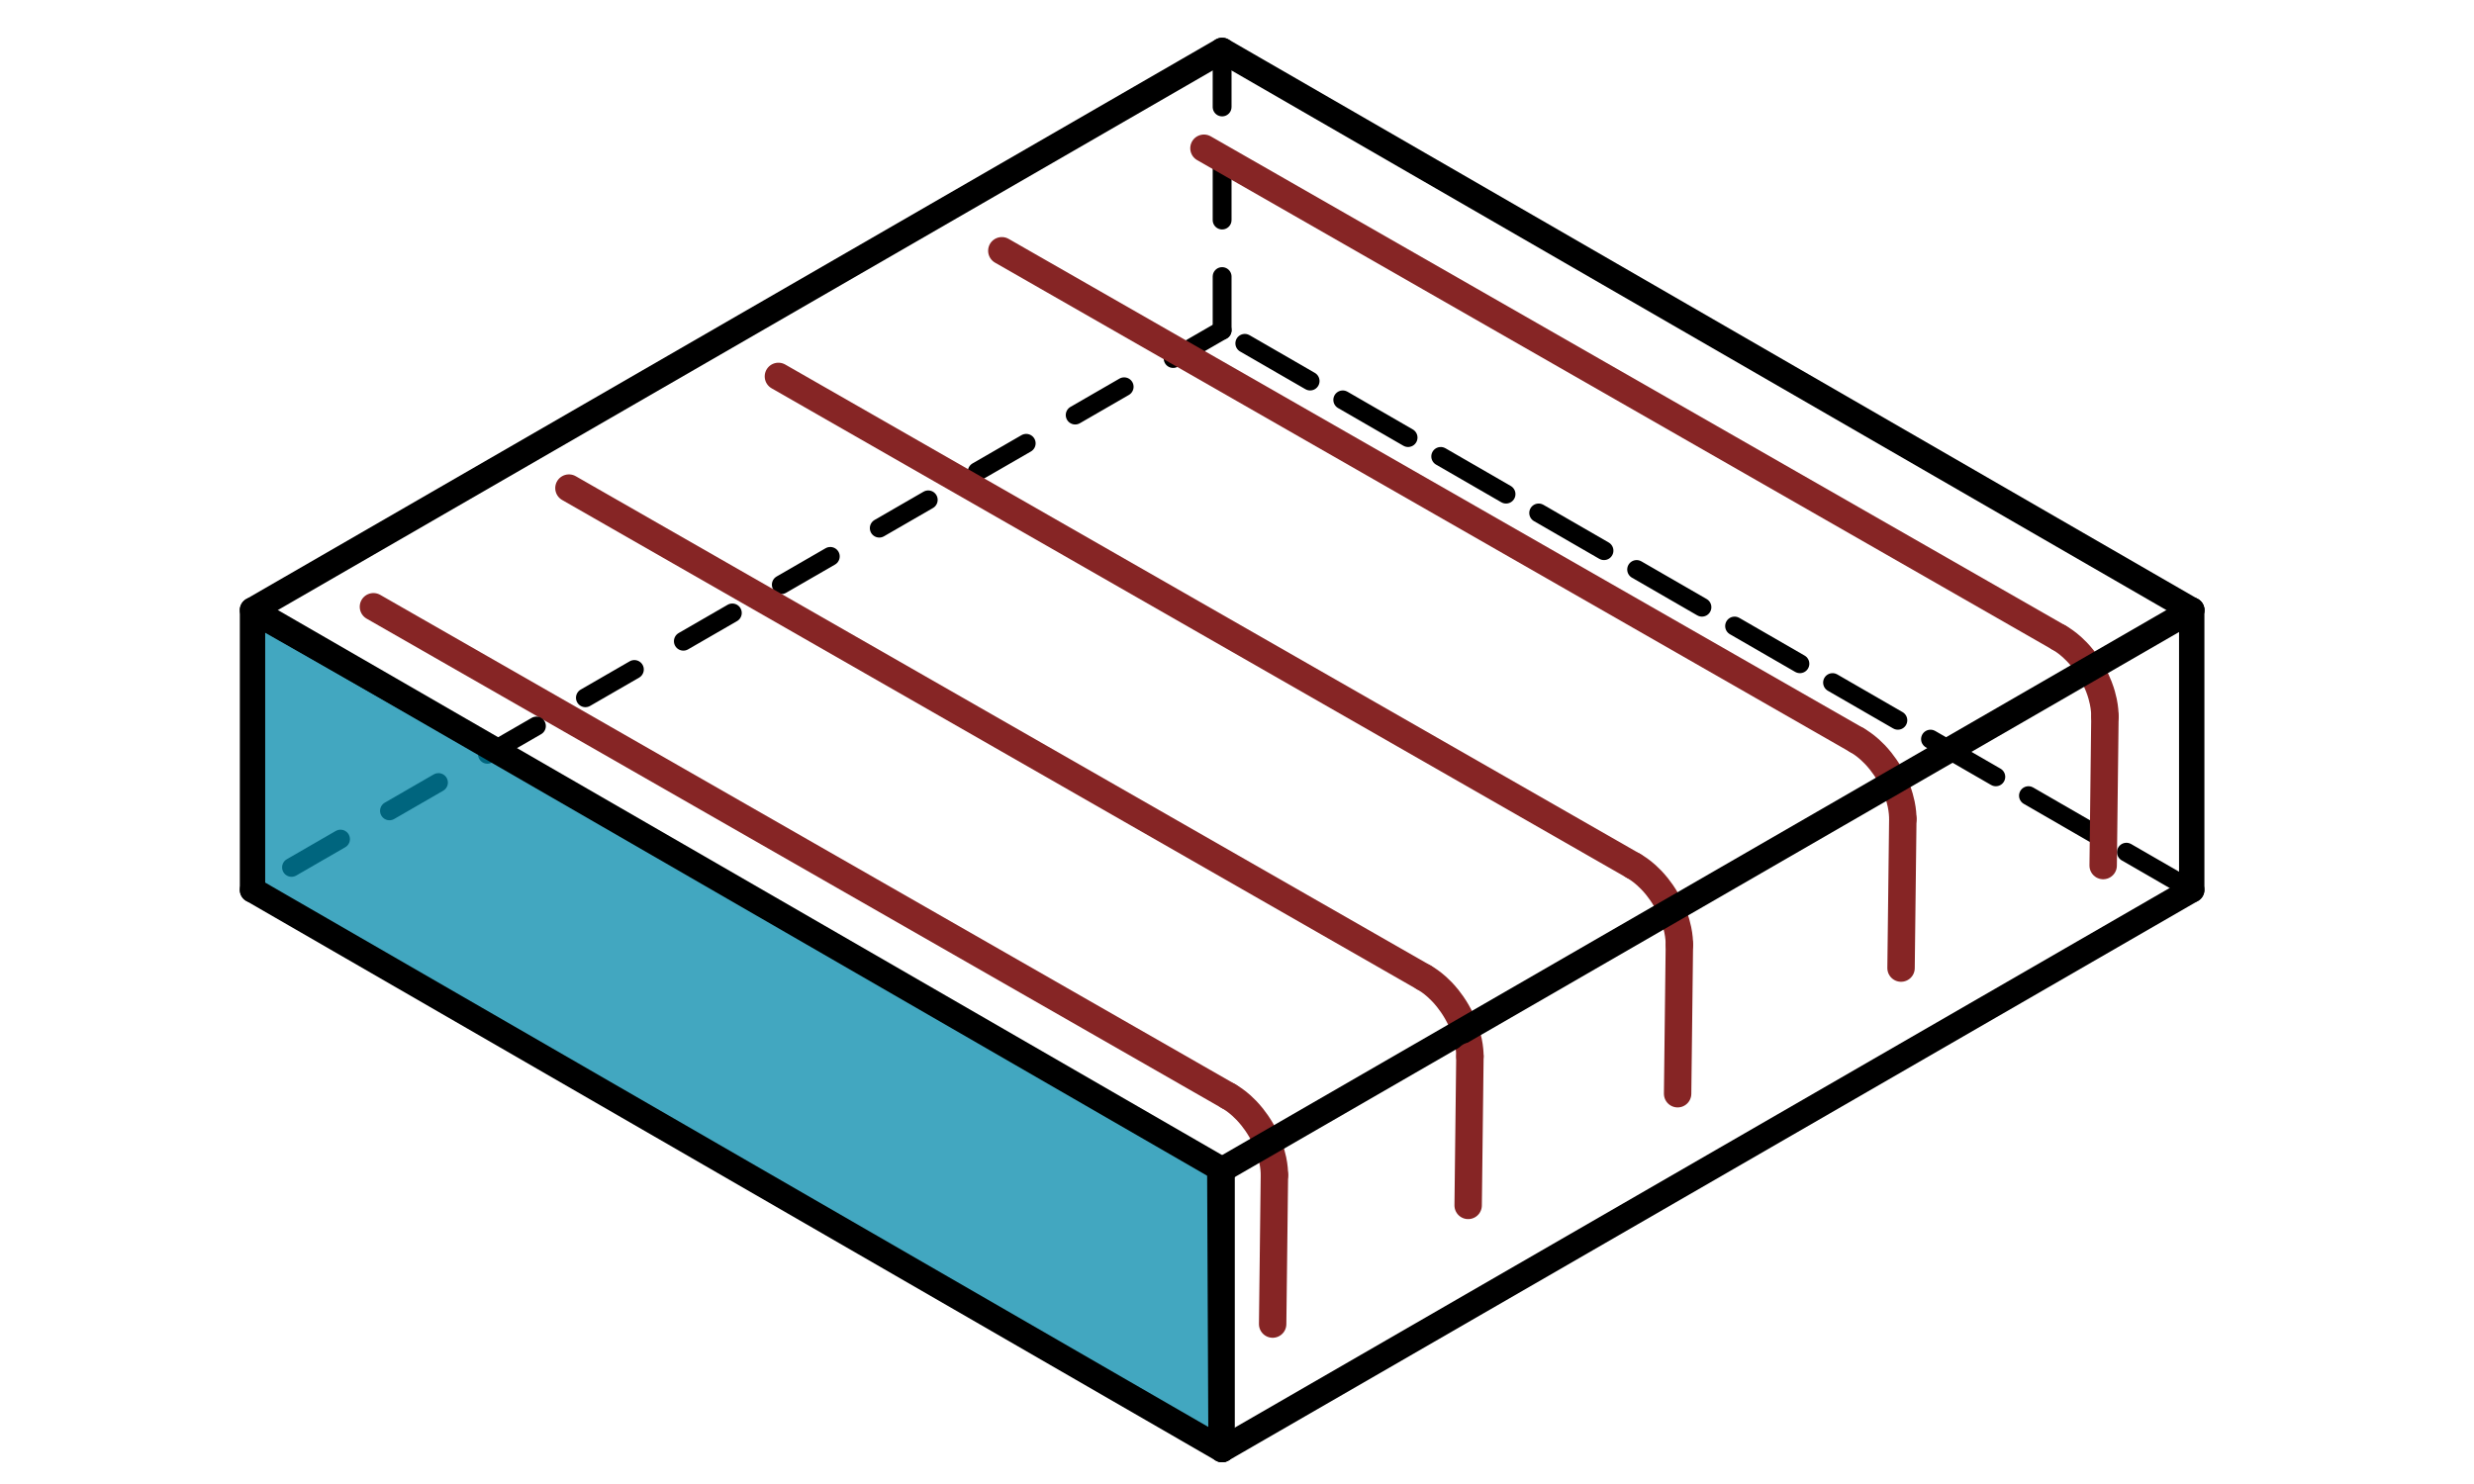
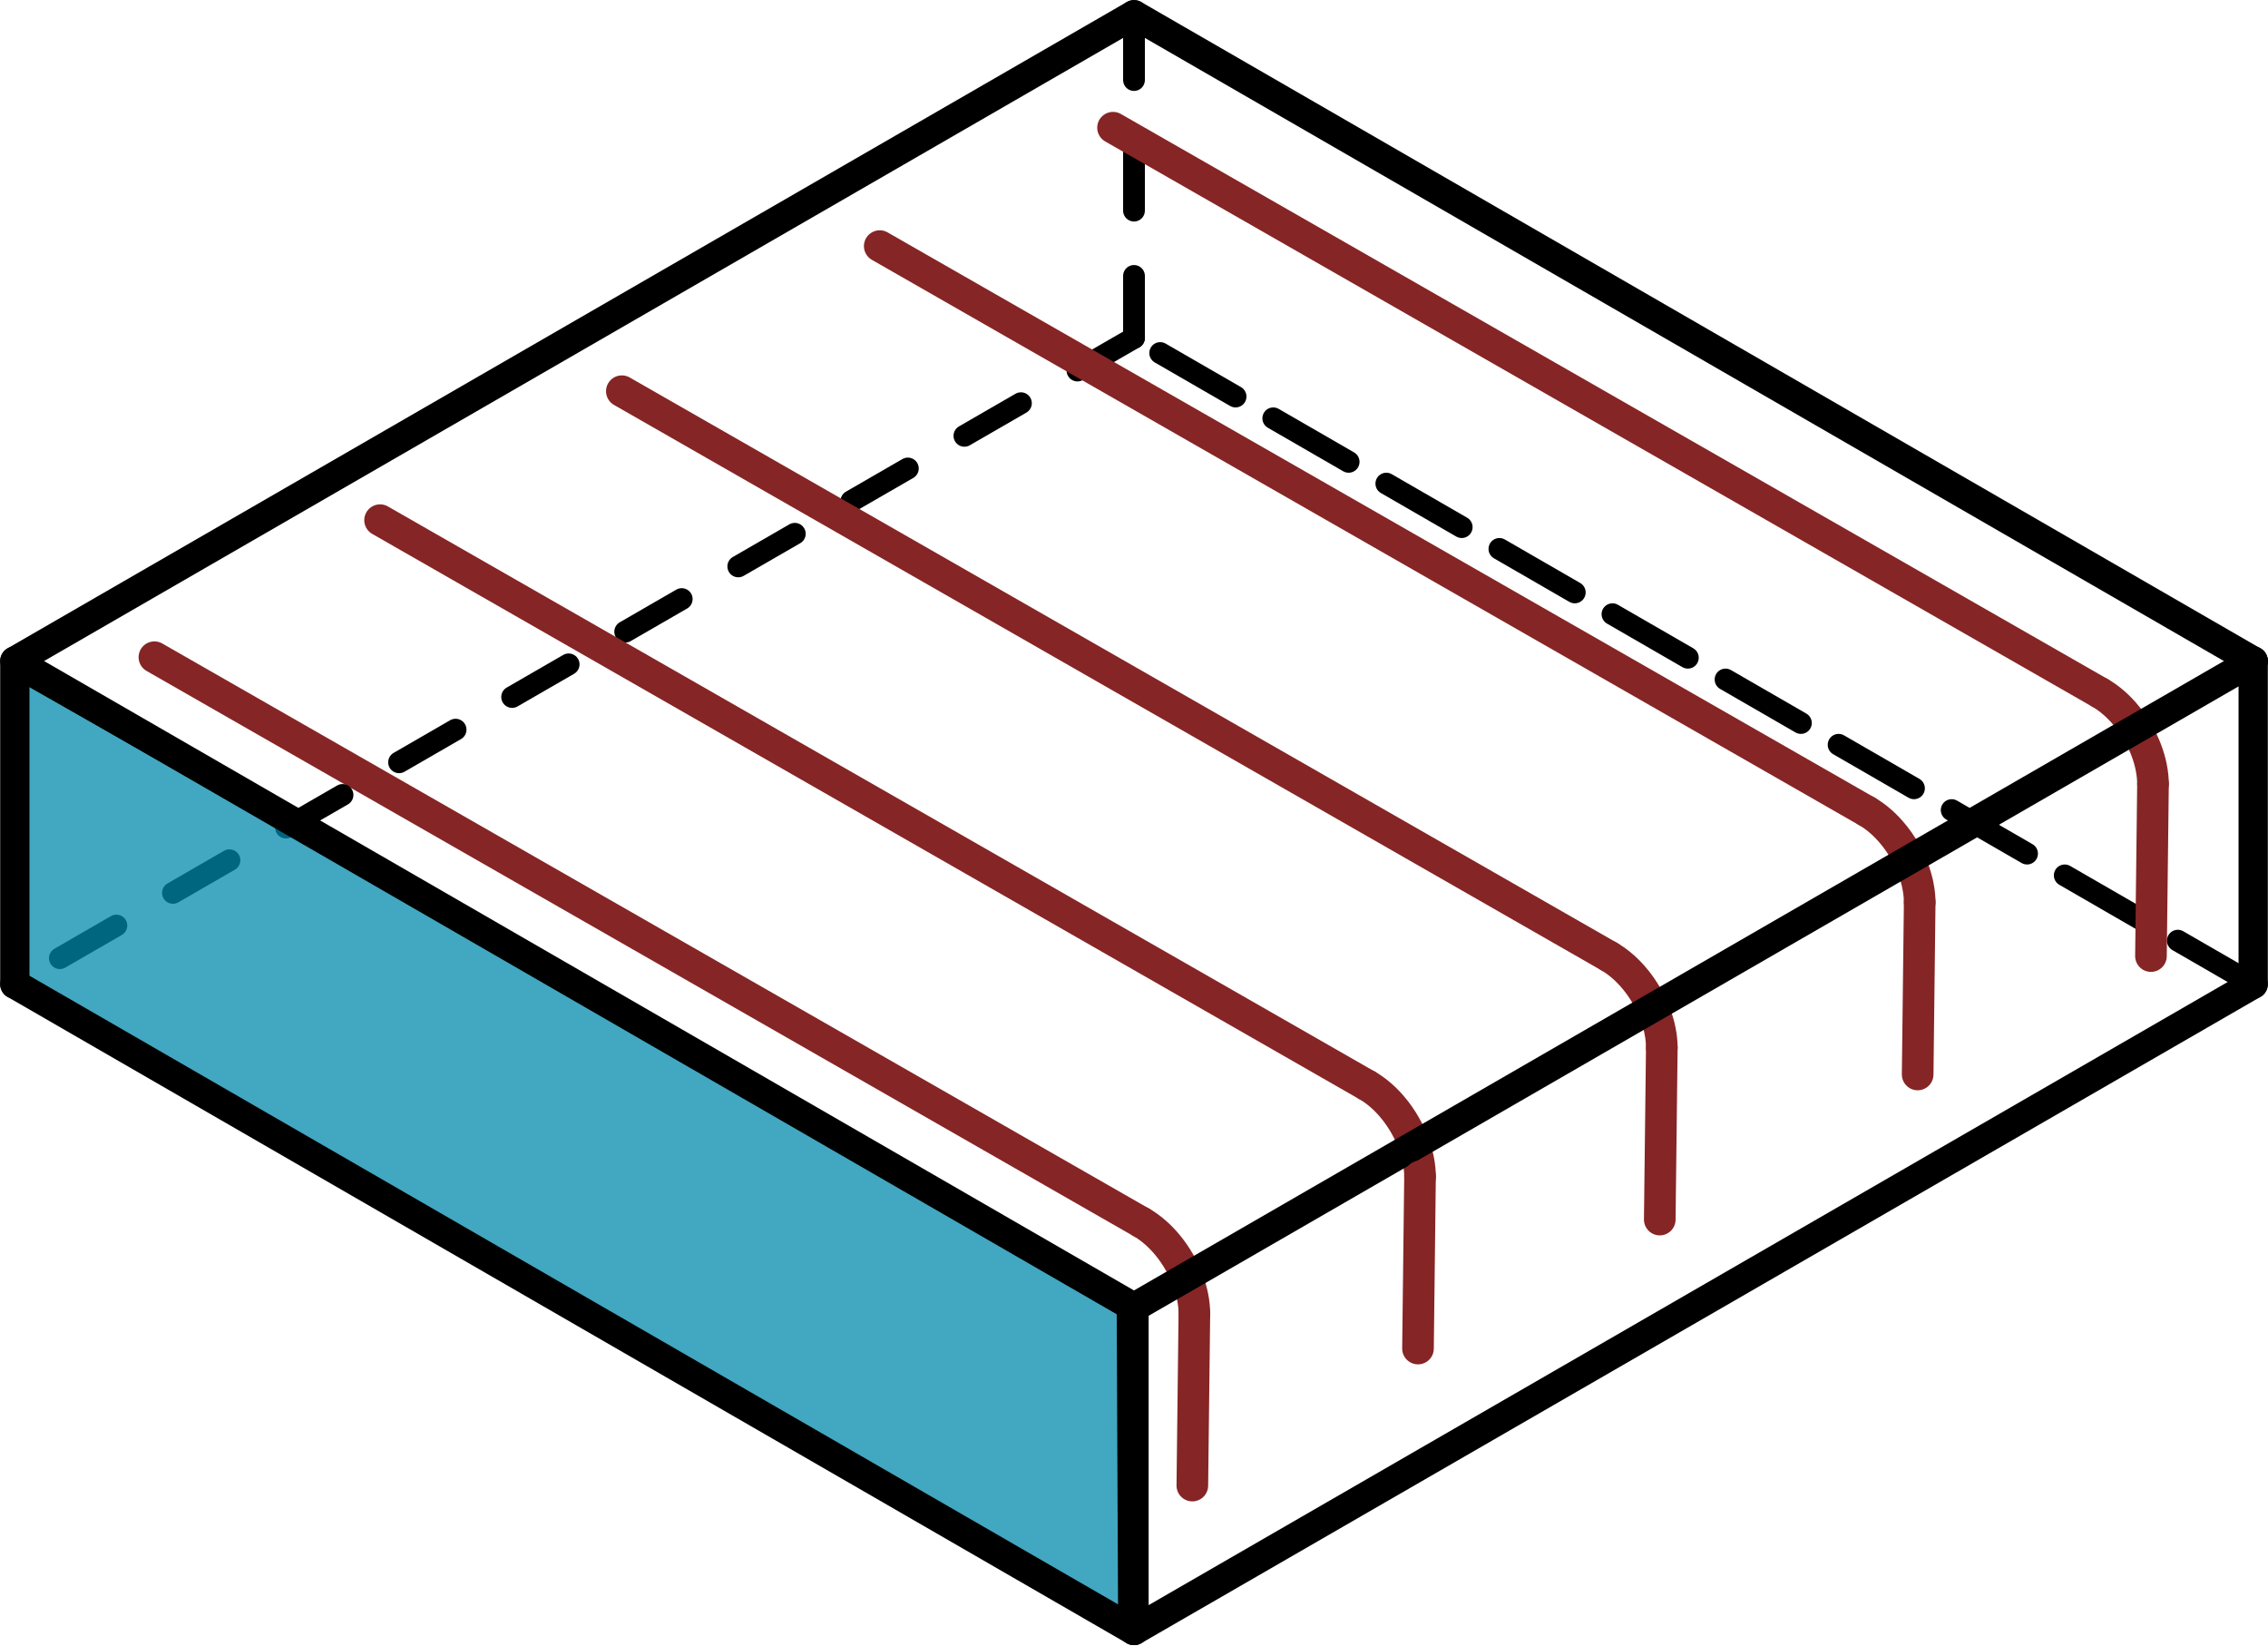
- <svg xmlns="http://www.w3.org/2000/svg" xmlns:xlink="http://www.w3.org/1999/xlink" width="200mm" height="120mm" viewBox="0 0 200 120" version="1.1" id="svg2">
+ <svg xmlns="http://www.w3.org/2000/svg" xmlns:xlink="http://www.w3.org/1999/xlink" width="79.375mm" height="57.571mm" viewBox="0 0 79.375 57.571" version="1.1" id="svg2">
  <defs id="defs847">
    <linearGradient x1="649.429" y1="807.466" x2="655.352" y2="485.909" id="defitem29" gradientUnits="userSpaceOnUse">
      <stop style="stop-color:#ffffff;stop-opacity:1;" offset="0" id="stop92" />
      <stop style="stop-color:#ffffff;stop-opacity:0.138;" offset="1" id="stop93" />
    </linearGradient>
    <linearGradient y2="485.909" x2="655.352" y1="807.466" x1="649.429" gradientUnits="userSpaceOnUse" id="linearGradient3448" xlink:href="#defitem29" />
    <radialGradient cx="1049.72" cy="345.56" r="1202.15" fx="1049.72" fy="345.56" id="defitem28" gradientUnits="userSpaceOnUse">
      <stop style="stop-color:#ffffff;stop-opacity:1;" offset="0" id="stop89" />
      <stop style="stop-color:#a8a8a8;stop-opacity:1;" offset="1" id="stop90" />
    </radialGradient>
    <radialGradient r="1202.15" fy="64.845" fx="1089.4" cy="64.845" cx="1092.705" gradientUnits="userSpaceOnUse" id="radialGradient3446" xlink:href="#defitem28" />
    <linearGradient x1="287.5" y1="636.707" x2="980" y2="636.707" id="defitem30" gradientUnits="userSpaceOnUse">
      <stop style="stop-color:#464646;stop-opacity:1;" offset="0" id="stop95" />
      <stop style="stop-color:#c2c2c2;stop-opacity:1;" offset="1" id="stop96" />
    </linearGradient>
    <linearGradient y2="636.707" x2="980" y1="636.707" x1="287.5" gradientTransform="matrix(1,0,0,1.016038,0,-11.73855)" gradientUnits="userSpaceOnUse" id="linearGradient3444" xlink:href="#defitem30" />
    <linearGradient x1="921.091" y1="403.188" x2="985.982" y2="317.447" id="defitem27" gradientUnits="userSpaceOnUse">
      <stop style="stop-color:#7e7e7e;stop-opacity:1;" offset="0" id="stop86" />
      <stop style="stop-color:#e5e5e5;stop-opacity:1;" offset="1" id="stop87" />
    </linearGradient>
    <linearGradient y2="317.447" x2="985.982" y1="403.188" x1="921.091" gradientUnits="userSpaceOnUse" id="linearGradient3442" xlink:href="#defitem27" />
    <linearGradient x1="530.761" y1="346.304" x2="293.37" y2="360.275" id="defitem26" gradientUnits="userSpaceOnUse">
      <stop style="stop-color:#5f5f5f;stop-opacity:1;" offset="0" id="stop83" />
      <stop style="stop-color:#e5e5e5;stop-opacity:1;" offset="1" id="stop84" />
    </linearGradient>
    <linearGradient y2="360.275" x2="293.37" y1="346.304" x1="530.761" gradientUnits="userSpaceOnUse" id="linearGradient3440" xlink:href="#defitem26" />
    <linearGradient x1="164.013" y1="412.919" x2="308.75" y2="337.61" id="defitem25" gradientUnits="userSpaceOnUse">
      <stop style="stop-color:#ffffff;stop-opacity:1;" offset="0" id="stop80" />
      <stop style="stop-color:#bfbfbf;stop-opacity:1;" offset="1" id="stop81" />
    </linearGradient>
    <linearGradient y2="337.61" x2="308.75" y1="412.919" x1="164.013" gradientUnits="userSpaceOnUse" id="linearGradient3438" xlink:href="#defitem25" />
    <linearGradient x1="1094.25" y1="270.854" x2="992.489" y2="380.472" id="defitem24" gradientUnits="userSpaceOnUse">
      <stop style="stop-color:#6a6a6a;stop-opacity:1;" offset="0" id="stop77" />
      <stop style="stop-color:#e6e6e6;stop-opacity:1;" offset="1" id="stop78" />
    </linearGradient>
    <linearGradient y2="380.472" x2="992.489" y1="270.854" x1="1094.25" gradientUnits="userSpaceOnUse" id="linearGradient3436" xlink:href="#defitem24" />
    <linearGradient x1="1170.91" y1="476.465" x2="1049.84" y2="549.378" id="defitem23" gradientUnits="userSpaceOnUse">
      <stop style="stop-color:#5f5f5f;stop-opacity:1;" offset="0" id="stop74" />
      <stop style="stop-color:#ebebeb;stop-opacity:1;" offset="1" id="stop75" />
    </linearGradient>
    <linearGradient y2="549.378" x2="1049.84" y1="476.465" x1="1170.91" gradientUnits="userSpaceOnUse" id="linearGradient3434" xlink:href="#defitem23" />
    <linearGradient x1="783.716" y1="105.486" x2="576.149" y2="313.276" id="defitem22" gradientUnits="userSpaceOnUse">
      <stop style="stop-color:#5a5a5a;stop-opacity:1;" offset="0" id="stop71" />
      <stop style="stop-color:#c7c7c7;stop-opacity:1;" offset="1" id="stop72" />
    </linearGradient>
    <linearGradient y2="313.276" x2="576.149" y1="105.486" x1="783.716" gradientUnits="userSpaceOnUse" id="linearGradient3432" xlink:href="#defitem22" />
    <linearGradient x1="280.044" y1="418.698" x2="128.055" y2="484.716" id="defitem21" gradientUnits="userSpaceOnUse">
      <stop style="stop-color:#666666;stop-opacity:1;" offset="0" id="stop68" />
      <stop style="stop-color:#d8d8d8;stop-opacity:1;" offset="1" id="stop69" />
    </linearGradient>
    <linearGradient y2="484.716" x2="128.055" y1="418.698" x1="280.044" gradientUnits="userSpaceOnUse" id="linearGradient3430" xlink:href="#defitem21" />
    <linearGradient x1="129.687" y1="636.954" x2="220" y2="584.41" id="defitem20" gradientUnits="userSpaceOnUse">
      <stop style="stop-color:#ffffff;stop-opacity:1;" offset="0" id="stop65" />
      <stop style="stop-color:#bbbbbb;stop-opacity:1;" offset="1" id="stop66" />
    </linearGradient>
    <linearGradient y2="584.41" x2="220" y1="636.954" x1="129.687" gradientUnits="userSpaceOnUse" id="linearGradient3428" xlink:href="#defitem20" />
    <linearGradient x1="1048.72" y1="629.028" x2="1127.98" y2="583.753" id="defitem19" gradientUnits="userSpaceOnUse">
      <stop style="stop-color:#5e5e5e;stop-opacity:1;" offset="0" id="stop62" />
      <stop style="stop-color:#ededed;stop-opacity:1;" offset="1" id="stop63" />
    </linearGradient>
    <linearGradient y2="583.753" x2="1127.98" y1="629.028" x1="1048.72" gradientUnits="userSpaceOnUse" id="linearGradient3426" xlink:href="#defitem19" />
    <linearGradient x1="370.022" y1="387.273" x2="581.324" y2="291.977" id="defitem18" gradientUnits="userSpaceOnUse">
      <stop style="stop-color:#636363;stop-opacity:1;" offset="0" id="stop59" />
      <stop style="stop-color:#d6d6d6;stop-opacity:1;" offset="1" id="stop60" />
    </linearGradient>
    <linearGradient y2="291.977" x2="581.324" y1="387.273" x1="370.022" gradientUnits="userSpaceOnUse" id="linearGradient3424" xlink:href="#defitem18" />
    <linearGradient x1="732.156" y1="351.939" x2="909.594" y2="351.939" id="defitem17" gradientUnits="userSpaceOnUse">
      <stop style="stop-color:#676767;stop-opacity:1;" offset="0" id="stop56" />
      <stop style="stop-color:#d3d3d3;stop-opacity:1;" offset="1" id="stop57" />
    </linearGradient>
    <linearGradient y2="351.939" x2="909.594" y1="351.939" x1="732.156" gradientUnits="userSpaceOnUse" id="linearGradient3422" xlink:href="#defitem17" />
    <linearGradient x1="1014.43" y1="494.713" x2="1073.01" y2="494.713" id="defitem16" gradientUnits="userSpaceOnUse">
      <stop style="stop-color:#666666;stop-opacity:1;" offset="0" id="stop53" />
      <stop style="stop-color:#dcdcdc;stop-opacity:1;" offset="1" id="stop54" />
    </linearGradient>
    <linearGradient y2="494.713" x2="1073.01" y1="494.713" x1="1014.43" gradientUnits="userSpaceOnUse" id="linearGradient3420" xlink:href="#defitem16" />
    <linearGradient x1="272.592" y1="452.388" x2="193.277" y2="516.37" id="defitem15" gradientUnits="userSpaceOnUse">
      <stop style="stop-color:#6e6e6e;stop-opacity:1;" offset="0" id="stop50" />
      <stop style="stop-color:#d8d8d8;stop-opacity:1;" offset="1" id="stop51" />
    </linearGradient>
    <linearGradient y2="516.37" x2="193.277" y1="452.388" x1="272.592" gradientUnits="userSpaceOnUse" id="linearGradient3418" xlink:href="#defitem15" />
    <radialGradient cx="1037.22" cy="211.088" r="1164.28" fx="1037.22" fy="211.088" id="defitem14" gradientUnits="userSpaceOnUse">
      <stop style="stop-color:#ffffff;stop-opacity:1;" offset="0" id="stop47" />
      <stop style="stop-color:#aaaaaa;stop-opacity:1;" offset="1" id="stop48" />
    </radialGradient>
    <radialGradient r="1164.28" fy="211.088" fx="1037.22" cy="211.088" cx="1037.22" gradientUnits="userSpaceOnUse" id="radialGradient3416" xlink:href="#defitem14" />
    <linearGradient x1="342.65" y1="732.129" x2="379.241" y2="686.83" id="defitem13" gradientUnits="userSpaceOnUse">
      <stop style="stop-color:#ffffff;stop-opacity:1;" offset="0" id="stop44" />
      <stop style="stop-color:#989898;stop-opacity:1;" offset="1" id="stop45" />
    </linearGradient>
    <linearGradient y2="686.83" x2="379.241" y1="732.129" x1="342.65" gradientUnits="userSpaceOnUse" id="linearGradient3414" xlink:href="#defitem13" />
    <radialGradient cx="632.781" cy="484.409" r="540.279" fx="632.781" fy="484.409" id="defitem12" gradientUnits="userSpaceOnUse">
      <stop style="stop-color:#ffffff;stop-opacity:1;" offset="0" id="stop41" />
      <stop style="stop-color:#ededed;stop-opacity:1;" offset="1" id="stop42" />
    </radialGradient>
    <radialGradient r="540.279" fy="484.409" fx="632.781" cy="484.409" cx="632.781" gradientUnits="userSpaceOnUse" id="radialGradient3412" xlink:href="#defitem12" />
    <linearGradient id="linearGradient3682">
      <stop id="stop3684" offset="0" style="stop-color:#ff6d0f;stop-opacity:1;" />
      <stop id="stop3686" offset="1" style="stop-color:#ff1000;stop-opacity:1;" />
    </linearGradient>
    <linearGradient id="linearGradient3864">
      <stop style="stop-color:#71b2f8;stop-opacity:1;" offset="0" id="stop3866" />
      <stop style="stop-color:#002795;stop-opacity:1;" offset="1" id="stop3868" />
    </linearGradient>
  </defs>
-   <g id="g4" style="fill:none;stroke:#000000;stroke-width:0.35;stroke-linecap:butt;stroke-linejoin:miter" transform="matrix(1.10758,0,0,1.10758,-13.93848,-201.3762)" />
-   <g id="g452" style="fill:none;stroke:#000000;stroke-width:0.13;stroke-linecap:butt;stroke-linejoin:miter" transform="matrix(1.10758,0,0,1.10758,-13.93848,-201.3762)" />
-   <g id="Ortho_-1_-1" transform="matrix(0.05542611,0.09600082,-0.09600082,0.05542611,137.9889,83.27312)">
-     <path d="m -52.801,-365.64 c -1.195,-0.685 -2.554,-1.396 -4.173,-2.135 -1.624,-0.74 -3.507,-1.508 -5.869,-2.294 -1.383,-0.458 -2.934,-0.919 -4.75,-1.373 -1.819,-0.452 -3.901,-0.898 -6.421,-1.288 -1.595,-0.244 -3.365,-0.467 -5.349,-0.63 -1.977,-0.163 -4.169,-0.265 -6.412,-0.265 -2.179,-0.003 -4.345,0.091 -6.313,0.248 -1.977,0.156 -3.755,0.375 -5.357,0.615 -2.517,0.381 -4.605,0.82 -6.43,1.265 -1.822,0.449 -3.38,0.904 -4.77,1.357 -2.581,0.844 -4.599,1.671 -6.326,2.462 -1.721,0.792 -3.15,1.549 -4.399,2.277" id="path557-62-7" style="fill:none;stroke:#862525;stroke-width:19.983;stroke-linecap:round;stroke-linejoin:miter;stroke-miterlimit:4;stroke-dasharray:none;stroke-dashoffset:0;stroke-opacity:1" />
-     <path id="path561-9-3-5" d="M -132.54,326.36 -753.49,687.877" style="fill:none;stroke:#862525;stroke-width:19.983;stroke-linecap:round;stroke-linejoin:miter;stroke-miterlimit:4;stroke-dasharray:none;stroke-dashoffset:0;stroke-opacity:1" />
-     <path id="path553-5-6-3" d="M 27.544,381.595 -65.971,326.118" style="fill:none;stroke:#862525;stroke-width:19.983;stroke-linecap:round;stroke-linejoin:miter;stroke-miterlimit:4;stroke-dasharray:none;stroke-dashoffset:0;stroke-opacity:1" />
-     <path d="m -65.971,326.118 c -1.195,-0.684 -2.554,-1.396 -4.173,-2.135 -1.624,-0.74 -3.507,-1.508 -5.869,-2.294 -1.383,-0.458 -2.934,-0.919 -4.75,-1.373 -1.819,-0.452 -3.901,-0.898 -6.421,-1.288 -1.595,-0.244 -3.365,-0.467 -5.349,-0.63 -1.977,-0.163 -4.169,-0.265 -6.412,-0.265 -2.179,-0.003 -4.345,0.091 -6.313,0.248 -1.976,0.156 -3.755,0.375 -5.357,0.615 -2.517,0.381 -4.605,0.82 -6.43,1.265 -1.822,0.449 -3.38,0.904 -4.77,1.357 -2.581,0.844 -4.599,1.671 -6.326,2.462 -1.721,0.792 -3.15,1.549 -4.399,2.277" id="path557-62-7-5" style="fill:none;stroke:#862525;stroke-width:19.983;stroke-linecap:round;stroke-linejoin:miter;stroke-miterlimit:4;stroke-dasharray:none;stroke-dashoffset:0;stroke-opacity:1" />
-     <path d="m -63.826,-13.659 c -1.195,-0.684 -2.554,-1.396 -4.173,-2.135 -1.624,-0.74 -3.507,-1.508 -5.869,-2.294 -1.383,-0.458 -2.934,-0.919 -4.75,-1.373 -1.819,-0.452 -3.901,-0.898 -6.421,-1.288 -1.595,-0.244 -3.365,-0.467 -5.349,-0.63 -1.977,-0.163 -4.169,-0.265 -6.412,-0.265 -2.179,-0.003 -4.345,0.091 -6.313,0.248 -1.976,0.156 -3.755,0.375 -5.357,0.615 -2.517,0.381 -4.605,0.82 -6.43,1.265 -1.822,0.449 -3.38,0.904 -4.77,1.357 -2.581,0.844 -4.599,1.671 -6.326,2.462 -1.721,0.792 -3.15,1.549 -4.399,2.277" id="path557-62-7-0" style="fill:none;stroke:#862525;stroke-width:19.983;stroke-linecap:round;stroke-linejoin:miter;stroke-miterlimit:4;stroke-dasharray:none;stroke-dashoffset:0;stroke-opacity:1" />
-     <path d="m -61.731,-200.596 c -1.195,-0.684 -2.554,-1.396 -4.173,-2.135 -1.624,-0.74 -3.507,-1.508 -5.869,-2.294 -1.383,-0.458 -2.934,-0.919 -4.75,-1.373 -1.819,-0.452 -3.901,-0.898 -6.421,-1.288 -1.595,-0.244 -3.365,-0.467 -5.349,-0.63 -1.977,-0.163 -4.169,-0.265 -6.412,-0.265 -2.179,-0.003 -4.345,0.091 -6.313,0.248 -1.976,0.156 -3.755,0.375 -5.357,0.615 -2.517,0.381 -4.605,0.82 -6.43,1.265 -1.822,0.449 -3.38,0.904 -4.77,1.357 -2.581,0.844 -4.599,1.671 -6.326,2.462 -1.721,0.792 -3.15,1.549 -4.399,2.277" id="path557-62-7-06" style="fill:none;stroke:#862525;stroke-width:19.983;stroke-linecap:round;stroke-linejoin:miter;stroke-miterlimit:4;stroke-dasharray:none;stroke-dashoffset:0;stroke-opacity:1" />
-     <g transform="scale(1,-1)" id="g483" style="fill:none;stroke:#000000;stroke-width:12.5;stroke-linecap:butt;stroke-linejoin:miter;stroke-dasharray:0.2, 0.1">
-       <path id="path485" d="M 88.388,357.217 -618.718,-51.031" style="stroke-width:13.748;stroke-linecap:round;stroke-miterlimit:4;stroke-dasharray:54.992,27.496;stroke-dashoffset:0" />
-       <path id="path487" d="M -795.495,51.031 -618.718,-51.031" style="stroke-width:13.748;stroke-linecap:round;stroke-miterlimit:4;stroke-dasharray:41.244,41.244;stroke-dashoffset:0" />
-       <path id="path489" d="m -618.718,-51.031 0,-816.497" style="stroke-width:13.748;stroke-linecap:round;stroke-miterlimit:4;stroke-dasharray:41.244,41.244;stroke-dashoffset:0" />
+   <g id="g4" style="fill:none;stroke:#000000;stroke-width:0.35;stroke-linecap:butt;stroke-linejoin:miter" transform="matrix(1.10758,0,0,1.10758,-33.31314,-262.0594)" />
+   <g id="g452" style="fill:none;stroke:#000000;stroke-width:0.13;stroke-linecap:butt;stroke-linejoin:miter" transform="matrix(1.10758,0,0,1.10758,-33.31314,-262.0594)" />
+   <g id="Ortho_-1_-1" transform="matrix(0.05542611,0.09600082,-0.09600082,0.05542611,118.6143,22.58985)">
+     <g id="g9315" transform="matrix(0.4997036,0,0,0.4997036,-130.9395,542.5456)">
+       <path style="fill:none;stroke:#862525;stroke-width:19.983;stroke-linecap:round;stroke-linejoin:miter;stroke-miterlimit:4;stroke-dasharray:none;stroke-dashoffset:0;stroke-opacity:1" id="path557-62-7" d="m -52.801,-365.64 c -1.195,-0.685 -2.554,-1.396 -4.173,-2.135 -1.624,-0.74 -3.507,-1.508 -5.869,-2.294 -1.383,-0.458 -2.934,-0.919 -4.75,-1.373 -1.819,-0.452 -3.901,-0.898 -6.421,-1.288 -1.595,-0.244 -3.365,-0.467 -5.349,-0.63 -1.977,-0.163 -4.169,-0.265 -6.412,-0.265 -2.179,-0.003 -4.345,0.091 -6.313,0.248 -1.977,0.156 -3.755,0.375 -5.357,0.615 -2.517,0.381 -4.605,0.82 -6.43,1.265 -1.822,0.449 -3.38,0.904 -4.77,1.357 -2.581,0.844 -4.599,1.671 -6.326,2.462 -1.721,0.792 -3.15,1.549 -4.399,2.277" />
+       <path style="fill:none;stroke:#862525;stroke-width:19.983;stroke-linecap:round;stroke-linejoin:miter;stroke-miterlimit:4;stroke-dasharray:none;stroke-dashoffset:0;stroke-opacity:1" d="M -132.54,326.36 -753.49,687.877" id="path561-9-3-5" />
+       <path style="fill:none;stroke:#862525;stroke-width:19.983;stroke-linecap:round;stroke-linejoin:miter;stroke-miterlimit:4;stroke-dasharray:none;stroke-dashoffset:0;stroke-opacity:1" d="M 27.544,381.595 -65.971,326.118" id="path553-5-6-3" />
+       <path style="fill:none;stroke:#862525;stroke-width:19.983;stroke-linecap:round;stroke-linejoin:miter;stroke-miterlimit:4;stroke-dasharray:none;stroke-dashoffset:0;stroke-opacity:1" id="path557-62-7-5" d="m -65.971,326.118 c -1.195,-0.684 -2.554,-1.396 -4.173,-2.135 -1.624,-0.74 -3.507,-1.508 -5.869,-2.294 -1.383,-0.458 -2.934,-0.919 -4.75,-1.373 -1.819,-0.452 -3.901,-0.898 -6.421,-1.288 -1.595,-0.244 -3.365,-0.467 -5.349,-0.63 -1.977,-0.163 -4.169,-0.265 -6.412,-0.265 -2.179,-0.003 -4.345,0.091 -6.313,0.248 -1.976,0.156 -3.755,0.375 -5.357,0.615 -2.517,0.381 -4.605,0.82 -6.43,1.265 -1.822,0.449 -3.38,0.904 -4.77,1.357 -2.581,0.844 -4.599,1.671 -6.326,2.462 -1.721,0.792 -3.15,1.549 -4.399,2.277" />
+       <path style="fill:none;stroke:#862525;stroke-width:19.983;stroke-linecap:round;stroke-linejoin:miter;stroke-miterlimit:4;stroke-dasharray:none;stroke-dashoffset:0;stroke-opacity:1" id="path557-62-7-0" d="m -63.826,-13.659 c -1.195,-0.684 -2.554,-1.396 -4.173,-2.135 -1.624,-0.74 -3.507,-1.508 -5.869,-2.294 -1.383,-0.458 -2.934,-0.919 -4.75,-1.373 -1.819,-0.452 -3.901,-0.898 -6.421,-1.288 -1.595,-0.244 -3.365,-0.467 -5.349,-0.63 -1.977,-0.163 -4.169,-0.265 -6.412,-0.265 -2.179,-0.003 -4.345,0.091 -6.313,0.248 -1.976,0.156 -3.755,0.375 -5.357,0.615 -2.517,0.381 -4.605,0.82 -6.43,1.265 -1.822,0.449 -3.38,0.904 -4.77,1.357 -2.581,0.844 -4.599,1.671 -6.326,2.462 -1.721,0.792 -3.15,1.549 -4.399,2.277" />
+       <path style="fill:none;stroke:#862525;stroke-width:19.983;stroke-linecap:round;stroke-linejoin:miter;stroke-miterlimit:4;stroke-dasharray:none;stroke-dashoffset:0;stroke-opacity:1" id="path557-62-7-06" d="m -61.731,-200.596 c -1.195,-0.684 -2.554,-1.396 -4.173,-2.135 -1.624,-0.74 -3.507,-1.508 -5.869,-2.294 -1.383,-0.458 -2.934,-0.919 -4.75,-1.373 -1.819,-0.452 -3.901,-0.898 -6.421,-1.288 -1.595,-0.244 -3.365,-0.467 -5.349,-0.63 -1.977,-0.163 -4.169,-0.265 -6.412,-0.265 -2.179,-0.003 -4.345,0.091 -6.313,0.248 -1.976,0.156 -3.755,0.375 -5.357,0.615 -2.517,0.381 -4.605,0.82 -6.43,1.265 -1.822,0.449 -3.38,0.904 -4.77,1.357 -2.581,0.844 -4.599,1.671 -6.326,2.462 -1.721,0.792 -3.15,1.549 -4.399,2.277" />
+       <g style="fill:none;stroke:#000000;stroke-width:12.5;stroke-linecap:butt;stroke-linejoin:miter;stroke-dasharray:0.2, 0.1" id="g483" transform="scale(1,-1)">
+         <path style="stroke-width:13.748;stroke-linecap:round;stroke-miterlimit:4;stroke-dasharray:54.992, 27.496;stroke-dashoffset:0" d="M 88.388,357.217 -618.718,-51.031" id="path485" />
+         <path style="stroke-width:13.748;stroke-linecap:round;stroke-miterlimit:4;stroke-dasharray:41.244, 41.244;stroke-dashoffset:0" d="M -795.495,51.031 -618.718,-51.031" id="path487" />
+         <path style="stroke-width:13.748;stroke-linecap:round;stroke-miterlimit:4;stroke-dasharray:41.244, 41.244;stroke-dashoffset:0" d="M -618.718,-51.031 V -867.528" id="path489" />
+       </g>
+       <path id="path5114" d="M -786.346,770.107 -625.106,862.439 76.604,462.728 -94.864,364.765 Z" style="fill:#0088aa;fill-opacity:0.742;fill-rule:evenodd;stroke:#000000;stroke-width:2.352px;stroke-linecap:butt;stroke-linejoin:miter;stroke-opacity:1" />
+       <path style="fill:none;stroke:#862525;stroke-width:19.983;stroke-linecap:round;stroke-linejoin:miter;stroke-miterlimit:4;stroke-dasharray:none;stroke-dashoffset:0;stroke-opacity:1" id="path557-62-7-9" d="m -69.649,159.366 c -1.195,-0.684 -2.554,-1.396 -4.173,-2.135 -1.624,-0.74 -3.507,-1.508 -5.869,-2.294 -1.383,-0.458 -2.934,-0.919 -4.75,-1.373 -1.819,-0.452 -3.901,-0.898 -6.421,-1.288 -1.595,-0.244 -3.365,-0.467 -5.349,-0.63 -1.977,-0.163 -4.169,-0.265 -6.412,-0.265 -2.179,-0.003 -4.345,0.091 -6.313,0.248 -1.976,0.156 -3.755,0.375 -5.357,0.615 -2.517,0.381 -4.605,0.82 -6.43,1.265 -1.822,0.449 -3.38,0.904 -4.77,1.357 -2.581,0.844 -4.599,1.671 -6.326,2.462 -1.721,0.792 -3.15,1.549 -4.399,2.277" />
+       <g style="fill:none;stroke:#000000;stroke-width:12.5;stroke-linecap:butt;stroke-linejoin:miter" id="g655" transform="scale(1,-1)">
+         <path style="stroke-width:18.494;stroke-linecap:round;stroke-miterlimit:4;stroke-dasharray:none;stroke-dashoffset:0" d="M 88.388,-459.279 -618.718,-867.528" id="path657" />
+         <path style="stroke-width:18.494;stroke-miterlimit:4;stroke-dasharray:none;stroke-dashoffset:0" d="M -88.388,-357.217 -795.495,-765.466" id="path659" />
+         <path style="stroke-width:18.494;stroke-linecap:round;stroke-miterlimit:4;stroke-dasharray:none;stroke-dashoffset:0" d="M 88.388,-459.279 -88.388,-357.217" id="path661" />
+         <path style="stroke-width:18.494;stroke-linecap:round;stroke-miterlimit:4;stroke-dasharray:none;stroke-dashoffset:0" d="m -618.718,-867.528 -176.777,102.062" id="path663" />
+         <path style="stroke-width:18.494;stroke-linecap:round;stroke-miterlimit:4;stroke-dasharray:none;stroke-dashoffset:0" d="M -88.388,459.279 -795.495,51.031" id="path665" />
+         <path style="stroke-width:18.494;stroke-linecap:round;stroke-miterlimit:4;stroke-dasharray:none;stroke-dashoffset:0" d="m -795.495,-765.466 c 0,272.166 0,544.331 0,816.497" id="7" />
+         <path style="stroke-width:18.494;stroke-linecap:round;stroke-miterlimit:4;stroke-dasharray:none;stroke-dashoffset:0" d="M -88.388,459.279 88.388,357.217" id="path670" />
+         <path style="stroke-width:18.494;stroke-linecap:round;stroke-miterlimit:4;stroke-dasharray:none;stroke-dashoffset:0" d="M 88.388,357.217 V -459.279" id="path673" />
+         <path style="stroke-width:18.494;stroke-linecap:round;stroke-miterlimit:4;stroke-dasharray:none;stroke-dashoffset:0" d="M -88.388,-357.217 V 459.279" id="path667" />
+       </g>
+       <path transform="matrix(1.175926,-2.036763,2.036763,1.175926,-1884.176,837.091)" id="path5096" d="M 426.439,536.603 C 314.951,472.27 297.152,461.792 294.407,458.883 l -3.173,-3.363 5.486,-3.136 c 4.443,-2.54 5.486,-3.433 5.486,-4.699 0,-0.95 -0.444,-1.648 -1.132,-1.78 -1.092,-0.21 -10.345,4.745 -11.166,5.979 -0.221,0.333 -0.965,-0.682 -1.652,-2.256 -1.12,-2.565 -1.27,-4.973 -1.45,-23.182 -0.11,-11.176 -0.045,-20.32 0.146,-20.32 0.19,0 9.443,5.245 20.56,11.657 14.243,8.213 20.007,11.864 19.514,12.357 -1.051,1.051 -0.843,3.066 0.364,3.53 0.586,0.225 1.872,-0.068 2.859,-0.651 l 1.794,-1.06 111.792,64.543 111.792,64.543 v 24.967 c 0,13.732 -0.074,24.963 -0.165,24.958 -0.091,-0.005 -58.152,-33.47 -129.024,-74.366 z M 315.819,441.4 c 4.295,-2.477 5.254,-3.317 5.091,-4.46 -0.118,-0.826 -0.747,-1.477 -1.523,-1.575 -1.976,-0.25 -11.564,5.569 -11.564,7.018 0,2.929 1.545,2.739 7.996,-0.982 z" style="opacity:0.712;fill:#483737;fill-opacity:0;stroke:none;stroke-width:3.543;stroke-linecap:round;stroke-linejoin:round;stroke-miterlimit:4;stroke-dasharray:10.63, 10.63;stroke-dashoffset:0;stroke-opacity:1" />
+       <path transform="matrix(1.175926,-2.036763,2.036763,1.175926,-1884.176,837.091)" id="path5098" d="M 426.439,536.603 C 314.951,472.27 297.152,461.792 294.407,458.883 l -3.173,-3.363 5.486,-3.136 c 4.443,-2.54 5.486,-3.433 5.486,-4.699 0,-0.95 -0.444,-1.648 -1.132,-1.78 -1.092,-0.21 -10.345,4.745 -11.166,5.979 -0.221,0.333 -0.965,-0.682 -1.652,-2.256 -1.12,-2.565 -1.27,-4.973 -1.45,-23.182 -0.11,-11.176 -0.045,-20.32 0.146,-20.32 0.19,0 9.443,5.245 20.56,11.657 14.243,8.213 20.007,11.864 19.514,12.357 -1.051,1.051 -0.843,3.066 0.364,3.53 0.586,0.225 1.872,-0.068 2.859,-0.651 l 1.794,-1.06 111.792,64.543 111.792,64.543 v 24.967 c 0,13.732 -0.074,24.963 -0.165,24.958 -0.091,-0.005 -58.152,-33.47 -129.024,-74.366 z M 315.819,441.4 c 4.295,-2.477 5.254,-3.317 5.091,-4.46 -0.118,-0.826 -0.747,-1.477 -1.523,-1.575 -1.976,-0.25 -11.564,5.569 -11.564,7.018 0,2.929 1.545,2.739 7.996,-0.982 z" style="opacity:0.712;fill:#483737;fill-opacity:0;stroke:none;stroke-width:3.543;stroke-linecap:round;stroke-linejoin:round;stroke-miterlimit:4;stroke-dasharray:10.63, 10.63;stroke-dashoffset:0;stroke-opacity:1" />
+       <path transform="matrix(1.175926,-2.036763,2.036763,1.175926,-1884.176,837.091)" id="path5100" d="M 426.439,536.603 C 314.951,472.27 297.152,461.792 294.407,458.883 l -3.173,-3.363 5.486,-3.136 c 4.443,-2.54 5.486,-3.433 5.486,-4.699 0,-0.95 -0.444,-1.648 -1.132,-1.78 -1.092,-0.21 -10.345,4.745 -11.166,5.979 -0.221,0.333 -0.965,-0.682 -1.652,-2.256 -1.12,-2.565 -1.27,-4.973 -1.45,-23.182 -0.11,-11.176 -0.045,-20.32 0.146,-20.32 0.19,0 9.443,5.245 20.56,11.657 14.243,8.213 20.007,11.864 19.514,12.357 -1.051,1.051 -0.843,3.066 0.364,3.53 0.586,0.225 1.872,-0.068 2.859,-0.651 l 1.794,-1.06 111.792,64.543 111.792,64.543 v 24.967 c 0,13.732 -0.074,24.963 -0.165,24.958 -0.091,-0.005 -58.152,-33.47 -129.024,-74.366 z M 315.819,441.4 c 4.295,-2.477 5.254,-3.317 5.091,-4.46 -0.118,-0.826 -0.747,-1.477 -1.523,-1.575 -1.976,-0.25 -11.564,5.569 -11.564,7.018 0,2.929 1.545,2.739 7.996,-0.982 z" style="opacity:0.712;fill:#483737;fill-opacity:0;stroke:none;stroke-width:3.543;stroke-linecap:round;stroke-linejoin:round;stroke-miterlimit:4;stroke-dasharray:10.63, 10.63;stroke-dashoffset:0;stroke-opacity:1" />
+       <path transform="matrix(1.175926,-2.036763,2.036763,1.175926,-1884.176,837.091)" id="path5102" d="M 426.439,536.603 C 314.951,472.27 297.152,461.792 294.407,458.883 l -3.173,-3.363 5.486,-3.136 c 4.443,-2.54 5.486,-3.433 5.486,-4.699 0,-0.95 -0.444,-1.648 -1.132,-1.78 -1.092,-0.21 -10.345,4.745 -11.166,5.979 -0.221,0.333 -0.965,-0.682 -1.652,-2.256 -1.12,-2.565 -1.27,-4.973 -1.45,-23.182 -0.11,-11.176 -0.045,-20.32 0.146,-20.32 0.19,0 9.443,5.245 20.56,11.657 14.243,8.213 20.007,11.864 19.514,12.357 -1.051,1.051 -0.843,3.066 0.364,3.53 0.586,0.225 1.872,-0.068 2.859,-0.651 l 1.794,-1.06 111.792,64.543 111.792,64.543 v 24.967 c 0,13.732 -0.074,24.963 -0.165,24.958 -0.091,-0.005 -58.152,-33.47 -129.024,-74.366 z M 315.819,441.4 c 4.295,-2.477 5.254,-3.317 5.091,-4.46 -0.118,-0.826 -0.747,-1.477 -1.523,-1.575 -1.976,-0.25 -11.564,5.569 -11.564,7.018 0,2.929 1.545,2.739 7.996,-0.982 z" style="opacity:0.712;fill:#483737;fill-opacity:0;stroke:none;stroke-width:3.543;stroke-linecap:round;stroke-linejoin:round;stroke-miterlimit:4;stroke-dasharray:10.63, 10.63;stroke-dashoffset:0;stroke-opacity:1" />
+       <path transform="matrix(1.175926,-2.036763,2.036763,1.175926,-1884.176,837.091)" id="path5104" d="m 409.067,556.311 c -119.328,-68.894 -145.99,-84.533 -144.922,-85.01 1.796,-0.802 2.294,-2.434 1.104,-3.624 -0.799,-0.799 -1.316,-0.843 -2.668,-0.227 l -1.676,0.764 v -38.72 -38.72 l 1.487,0.945 c 0.818,0.52 5.278,3.118 9.912,5.774 l 8.425,4.829 v 20.926 c 0,23.132 0.286,25.395 4.139,32.715 4.658,8.848 -2.496,4.423 139.919,86.554 71.781,41.397 130.593,75.328 130.692,75.404 0.1,0.076 0.1,5.24 0,11.476 l -0.181,11.339 z M 278.856,462.736 c 3.884,-2.294 4.847,-3.178 4.847,-4.451 0,-2.431 -1.633,-2.262 -6.768,0.698 -5.32,3.067 -6.31,4.025 -5.728,5.541 0.653,1.703 2.45,1.283 7.649,-1.788 z" style="opacity:0.712;fill:#483737;fill-opacity:0;stroke:none;stroke-width:3.543;stroke-linecap:round;stroke-linejoin:round;stroke-miterlimit:4;stroke-dasharray:10.63, 10.63;stroke-dashoffset:0;stroke-opacity:1" />
+       <path style="fill:none;stroke:#862525;stroke-width:19.983;stroke-linecap:round;stroke-linejoin:miter;stroke-miterlimit:4;stroke-dasharray:none;stroke-dashoffset:0;stroke-opacity:1" d="M -119.37,-365.398 -740.32,-3.881" id="path561-9-3" />
+       <path style="fill:none;stroke:#862525;stroke-width:19.983;stroke-linecap:round;stroke-linejoin:miter;stroke-miterlimit:4;stroke-dasharray:none;stroke-dashoffset:0;stroke-opacity:1" d="m 40.714,-310.163 -93.515,-55.477" id="path553-5-6" />
+       <path style="fill:none;stroke:#862525;stroke-width:19.983;stroke-linecap:round;stroke-linejoin:miter;stroke-miterlimit:4;stroke-dasharray:none;stroke-dashoffset:0;stroke-opacity:1" d="M -136.219,159.608 -757.168,521.126" id="path561-9-3-6" />
+       <path style="fill:none;stroke:#862525;stroke-width:19.983;stroke-linecap:round;stroke-linejoin:miter;stroke-miterlimit:4;stroke-dasharray:none;stroke-dashoffset:0;stroke-opacity:1" d="M 23.866,214.843 -69.649,159.366" id="path553-5-6-2" />
+       <path style="fill:none;stroke:#862525;stroke-width:19.983;stroke-linecap:round;stroke-linejoin:miter;stroke-miterlimit:4;stroke-dasharray:none;stroke-dashoffset:0;stroke-opacity:1" d="M -130.396,-13.417 -751.345,348.1" id="path561-9-3-1" />
+       <path style="fill:none;stroke:#862525;stroke-width:19.983;stroke-linecap:round;stroke-linejoin:miter;stroke-miterlimit:4;stroke-dasharray:none;stroke-dashoffset:0;stroke-opacity:1" d="m 29.689,41.818 -93.515,-55.477" id="path553-5-6-27" />
+       <path style="fill:none;stroke:#862525;stroke-width:19.983;stroke-linecap:round;stroke-linejoin:miter;stroke-miterlimit:4;stroke-dasharray:none;stroke-dashoffset:0;stroke-opacity:1" d="M -128.3,-200.354 -749.25,161.164" id="path561-9-3-9" />
+       <path style="fill:none;stroke:#862525;stroke-width:19.983;stroke-linecap:round;stroke-linejoin:miter;stroke-miterlimit:4;stroke-dasharray:none;stroke-dashoffset:0;stroke-opacity:1" d="m 31.784,-145.119 -93.515,-55.477" id="path553-5-6-36" />
    </g>
-     <path style="fill:#0088aa;fill-opacity:0.742;fill-rule:evenodd;stroke:#000000;stroke-width:2.352px;stroke-linecap:butt;stroke-linejoin:miter;stroke-opacity:1" d="M -786.346,770.107 -625.106,862.439 76.604,462.728 -94.864,364.765 Z" id="path5114" />
-     <path d="m -69.649,159.366 c -1.195,-0.684 -2.554,-1.396 -4.173,-2.135 -1.624,-0.74 -3.507,-1.508 -5.869,-2.294 -1.383,-0.458 -2.934,-0.919 -4.75,-1.373 -1.819,-0.452 -3.901,-0.898 -6.421,-1.288 -1.595,-0.244 -3.365,-0.467 -5.349,-0.63 -1.977,-0.163 -4.169,-0.265 -6.412,-0.265 -2.179,-0.003 -4.345,0.091 -6.313,0.248 -1.976,0.156 -3.755,0.375 -5.357,0.615 -2.517,0.381 -4.605,0.82 -6.43,1.265 -1.822,0.449 -3.38,0.904 -4.77,1.357 -2.581,0.844 -4.599,1.671 -6.326,2.462 -1.721,0.792 -3.15,1.549 -4.399,2.277" id="path557-62-7-9" style="fill:none;stroke:#862525;stroke-width:19.983;stroke-linecap:round;stroke-linejoin:miter;stroke-miterlimit:4;stroke-dasharray:none;stroke-dashoffset:0;stroke-opacity:1" />
-     <g transform="scale(1,-1)" id="g655" style="fill:none;stroke:#000000;stroke-width:12.5;stroke-linecap:butt;stroke-linejoin:miter">
-       <path id="path657" d="M 88.388,-459.279 -618.718,-867.528" style="stroke-width:18.494;stroke-linecap:round;stroke-miterlimit:4;stroke-dasharray:none;stroke-dashoffset:0" />
-       <path id="path659" d="M -88.388,-357.217 -795.495,-765.466" style="stroke-width:18.494;stroke-miterlimit:4;stroke-dasharray:none;stroke-dashoffset:0" />
-       <path id="path661" d="M 88.388,-459.279 -88.388,-357.217" style="stroke-width:18.494;stroke-linecap:round;stroke-miterlimit:4;stroke-dasharray:none;stroke-dashoffset:0" />
-       <path id="path663" d="m -618.718,-867.528 -176.777,102.062" style="stroke-width:18.494;stroke-linecap:round;stroke-miterlimit:4;stroke-dasharray:none;stroke-dashoffset:0" />
-       <path id="path665" d="M -88.388,459.279 -795.495,51.031" style="stroke-width:18.494;stroke-linecap:round;stroke-miterlimit:4;stroke-dasharray:none;stroke-dashoffset:0" />
-       <path id="7" d="m -795.495,-765.466 c 0,272.166 0,544.331 0,816.497" style="stroke-width:18.494;stroke-linecap:round;stroke-miterlimit:4;stroke-dasharray:none;stroke-dashoffset:0" />
-       <path id="path670" d="M -88.388,459.279 88.388,357.217" style="stroke-width:18.494;stroke-linecap:round;stroke-miterlimit:4;stroke-dasharray:none;stroke-dashoffset:0" />
-       <path id="path673" d="m 88.388,357.217 0,-816.496" style="stroke-width:18.494;stroke-linecap:round;stroke-miterlimit:4;stroke-dasharray:none;stroke-dashoffset:0" />
-       <path id="path667" d="m -88.388,-357.217 0,816.496" style="stroke-width:18.494;stroke-linecap:round;stroke-miterlimit:4;stroke-dasharray:none;stroke-dashoffset:0" />
-     </g>
-     <path style="opacity:0.712;fill:#483737;fill-opacity:0;stroke:none;stroke-width:3.543;stroke-linecap:round;stroke-linejoin:round;stroke-miterlimit:4;stroke-dasharray:10.63, 10.63;stroke-dashoffset:0;stroke-opacity:1" d="M 426.439,536.603 C 314.951,472.27 297.152,461.792 294.407,458.883 l -3.173,-3.363 5.486,-3.136 c 4.443,-2.54 5.486,-3.433 5.486,-4.699 0,-0.95 -0.444,-1.648 -1.132,-1.78 -1.092,-0.21 -10.345,4.745 -11.166,5.979 -0.221,0.333 -0.965,-0.682 -1.652,-2.256 -1.12,-2.565 -1.27,-4.973 -1.45,-23.182 -0.11,-11.176 -0.045,-20.32 0.146,-20.32 0.19,0 9.443,5.245 20.56,11.657 14.243,8.213 20.007,11.864 19.514,12.357 -1.051,1.051 -0.843,3.066 0.364,3.53 0.586,0.225 1.872,-0.068 2.859,-0.651 l 1.794,-1.06 111.792,64.543 111.792,64.543 0,24.967 c 0,13.732 -0.074,24.963 -0.165,24.958 -0.091,-0.005 -58.152,-33.47 -129.024,-74.366 z M 315.819,441.4 c 4.295,-2.477 5.254,-3.317 5.091,-4.46 -0.118,-0.826 -0.747,-1.477 -1.523,-1.575 -1.976,-0.25 -11.564,5.569 -11.564,7.018 0,2.929 1.545,2.739 7.996,-0.982 z" id="path5096" transform="matrix(1.175926,-2.036763,2.036763,1.175926,-1884.176,837.091)" />
-     <path style="opacity:0.712;fill:#483737;fill-opacity:0;stroke:none;stroke-width:3.543;stroke-linecap:round;stroke-linejoin:round;stroke-miterlimit:4;stroke-dasharray:10.63, 10.63;stroke-dashoffset:0;stroke-opacity:1" d="M 426.439,536.603 C 314.951,472.27 297.152,461.792 294.407,458.883 l -3.173,-3.363 5.486,-3.136 c 4.443,-2.54 5.486,-3.433 5.486,-4.699 0,-0.95 -0.444,-1.648 -1.132,-1.78 -1.092,-0.21 -10.345,4.745 -11.166,5.979 -0.221,0.333 -0.965,-0.682 -1.652,-2.256 -1.12,-2.565 -1.27,-4.973 -1.45,-23.182 -0.11,-11.176 -0.045,-20.32 0.146,-20.32 0.19,0 9.443,5.245 20.56,11.657 14.243,8.213 20.007,11.864 19.514,12.357 -1.051,1.051 -0.843,3.066 0.364,3.53 0.586,0.225 1.872,-0.068 2.859,-0.651 l 1.794,-1.06 111.792,64.543 111.792,64.543 0,24.967 c 0,13.732 -0.074,24.963 -0.165,24.958 -0.091,-0.005 -58.152,-33.47 -129.024,-74.366 z M 315.819,441.4 c 4.295,-2.477 5.254,-3.317 5.091,-4.46 -0.118,-0.826 -0.747,-1.477 -1.523,-1.575 -1.976,-0.25 -11.564,5.569 -11.564,7.018 0,2.929 1.545,2.739 7.996,-0.982 z" id="path5098" transform="matrix(1.175926,-2.036763,2.036763,1.175926,-1884.176,837.091)" />
-     <path style="opacity:0.712;fill:#483737;fill-opacity:0;stroke:none;stroke-width:3.543;stroke-linecap:round;stroke-linejoin:round;stroke-miterlimit:4;stroke-dasharray:10.63, 10.63;stroke-dashoffset:0;stroke-opacity:1" d="M 426.439,536.603 C 314.951,472.27 297.152,461.792 294.407,458.883 l -3.173,-3.363 5.486,-3.136 c 4.443,-2.54 5.486,-3.433 5.486,-4.699 0,-0.95 -0.444,-1.648 -1.132,-1.78 -1.092,-0.21 -10.345,4.745 -11.166,5.979 -0.221,0.333 -0.965,-0.682 -1.652,-2.256 -1.12,-2.565 -1.27,-4.973 -1.45,-23.182 -0.11,-11.176 -0.045,-20.32 0.146,-20.32 0.19,0 9.443,5.245 20.56,11.657 14.243,8.213 20.007,11.864 19.514,12.357 -1.051,1.051 -0.843,3.066 0.364,3.53 0.586,0.225 1.872,-0.068 2.859,-0.651 l 1.794,-1.06 111.792,64.543 111.792,64.543 0,24.967 c 0,13.732 -0.074,24.963 -0.165,24.958 -0.091,-0.005 -58.152,-33.47 -129.024,-74.366 z M 315.819,441.4 c 4.295,-2.477 5.254,-3.317 5.091,-4.46 -0.118,-0.826 -0.747,-1.477 -1.523,-1.575 -1.976,-0.25 -11.564,5.569 -11.564,7.018 0,2.929 1.545,2.739 7.996,-0.982 z" id="path5100" transform="matrix(1.175926,-2.036763,2.036763,1.175926,-1884.176,837.091)" />
-     <path style="opacity:0.712;fill:#483737;fill-opacity:0;stroke:none;stroke-width:3.543;stroke-linecap:round;stroke-linejoin:round;stroke-miterlimit:4;stroke-dasharray:10.63, 10.63;stroke-dashoffset:0;stroke-opacity:1" d="M 426.439,536.603 C 314.951,472.27 297.152,461.792 294.407,458.883 l -3.173,-3.363 5.486,-3.136 c 4.443,-2.54 5.486,-3.433 5.486,-4.699 0,-0.95 -0.444,-1.648 -1.132,-1.78 -1.092,-0.21 -10.345,4.745 -11.166,5.979 -0.221,0.333 -0.965,-0.682 -1.652,-2.256 -1.12,-2.565 -1.27,-4.973 -1.45,-23.182 -0.11,-11.176 -0.045,-20.32 0.146,-20.32 0.19,0 9.443,5.245 20.56,11.657 14.243,8.213 20.007,11.864 19.514,12.357 -1.051,1.051 -0.843,3.066 0.364,3.53 0.586,0.225 1.872,-0.068 2.859,-0.651 l 1.794,-1.06 111.792,64.543 111.792,64.543 0,24.967 c 0,13.732 -0.074,24.963 -0.165,24.958 -0.091,-0.005 -58.152,-33.47 -129.024,-74.366 z M 315.819,441.4 c 4.295,-2.477 5.254,-3.317 5.091,-4.46 -0.118,-0.826 -0.747,-1.477 -1.523,-1.575 -1.976,-0.25 -11.564,5.569 -11.564,7.018 0,2.929 1.545,2.739 7.996,-0.982 z" id="path5102" transform="matrix(1.175926,-2.036763,2.036763,1.175926,-1884.176,837.091)" />
-     <path style="opacity:0.712;fill:#483737;fill-opacity:0;stroke:none;stroke-width:3.543;stroke-linecap:round;stroke-linejoin:round;stroke-miterlimit:4;stroke-dasharray:10.63, 10.63;stroke-dashoffset:0;stroke-opacity:1" d="m 409.067,556.311 c -119.328,-68.894 -145.99,-84.533 -144.922,-85.01 1.796,-0.802 2.294,-2.434 1.104,-3.624 -0.799,-0.799 -1.316,-0.843 -2.668,-0.227 l -1.676,0.764 0,-38.72 0,-38.72 1.487,0.945 c 0.818,0.52 5.278,3.118 9.912,5.774 l 8.425,4.829 0,20.926 c 0,23.132 0.286,25.395 4.139,32.715 4.658,8.848 -2.496,4.423 139.919,86.554 71.781,41.397 130.593,75.328 130.692,75.404 0.1,0.076 0.1,5.24 0,11.476 l -0.181,11.339 -146.23,-84.426 z M 278.856,462.736 c 3.884,-2.294 4.847,-3.178 4.847,-4.451 0,-2.431 -1.633,-2.262 -6.768,0.698 -5.32,3.067 -6.31,4.025 -5.728,5.541 0.653,1.703 2.45,1.283 7.649,-1.788 z" id="path5104" transform="matrix(1.175926,-2.036763,2.036763,1.175926,-1884.176,837.091)" />
-     <path id="path561-9-3" d="M -119.37,-365.398 -740.32,-3.881" style="fill:none;stroke:#862525;stroke-width:19.983;stroke-linecap:round;stroke-linejoin:miter;stroke-miterlimit:4;stroke-dasharray:none;stroke-dashoffset:0;stroke-opacity:1" />
-     <path id="path553-5-6" d="m 40.714,-310.163 -93.515,-55.477" style="fill:none;stroke:#862525;stroke-width:19.983;stroke-linecap:round;stroke-linejoin:miter;stroke-miterlimit:4;stroke-dasharray:none;stroke-dashoffset:0;stroke-opacity:1" />
-     <path id="path561-9-3-6" d="M -136.219,159.608 -757.168,521.126" style="fill:none;stroke:#862525;stroke-width:19.983;stroke-linecap:round;stroke-linejoin:miter;stroke-miterlimit:4;stroke-dasharray:none;stroke-dashoffset:0;stroke-opacity:1" />
-     <path id="path553-5-6-2" d="M 23.866,214.843 -69.649,159.366" style="fill:none;stroke:#862525;stroke-width:19.983;stroke-linecap:round;stroke-linejoin:miter;stroke-miterlimit:4;stroke-dasharray:none;stroke-dashoffset:0;stroke-opacity:1" />
-     <path id="path561-9-3-1" d="M -130.396,-13.417 -751.345,348.1" style="fill:none;stroke:#862525;stroke-width:19.983;stroke-linecap:round;stroke-linejoin:miter;stroke-miterlimit:4;stroke-dasharray:none;stroke-dashoffset:0;stroke-opacity:1" />
-     <path id="path553-5-6-27" d="m 29.689,41.818 -93.515,-55.477" style="fill:none;stroke:#862525;stroke-width:19.983;stroke-linecap:round;stroke-linejoin:miter;stroke-miterlimit:4;stroke-dasharray:none;stroke-dashoffset:0;stroke-opacity:1" />
-     <path id="path561-9-3-9" d="M -128.3,-200.354 -749.25,161.164" style="fill:none;stroke:#862525;stroke-width:19.983;stroke-linecap:round;stroke-linejoin:miter;stroke-miterlimit:4;stroke-dasharray:none;stroke-dashoffset:0;stroke-opacity:1" />
-     <path id="path553-5-6-36" d="m 31.784,-145.119 -93.515,-55.477" style="fill:none;stroke:#862525;stroke-width:19.983;stroke-linecap:round;stroke-linejoin:miter;stroke-miterlimit:4;stroke-dasharray:none;stroke-dashoffset:0;stroke-opacity:1" />
  </g>
-   <g id="layer1" style="display:none" />
+   <g id="layer1" style="display:none" transform="translate(-19.37466,-60.68327)" />
</svg>
